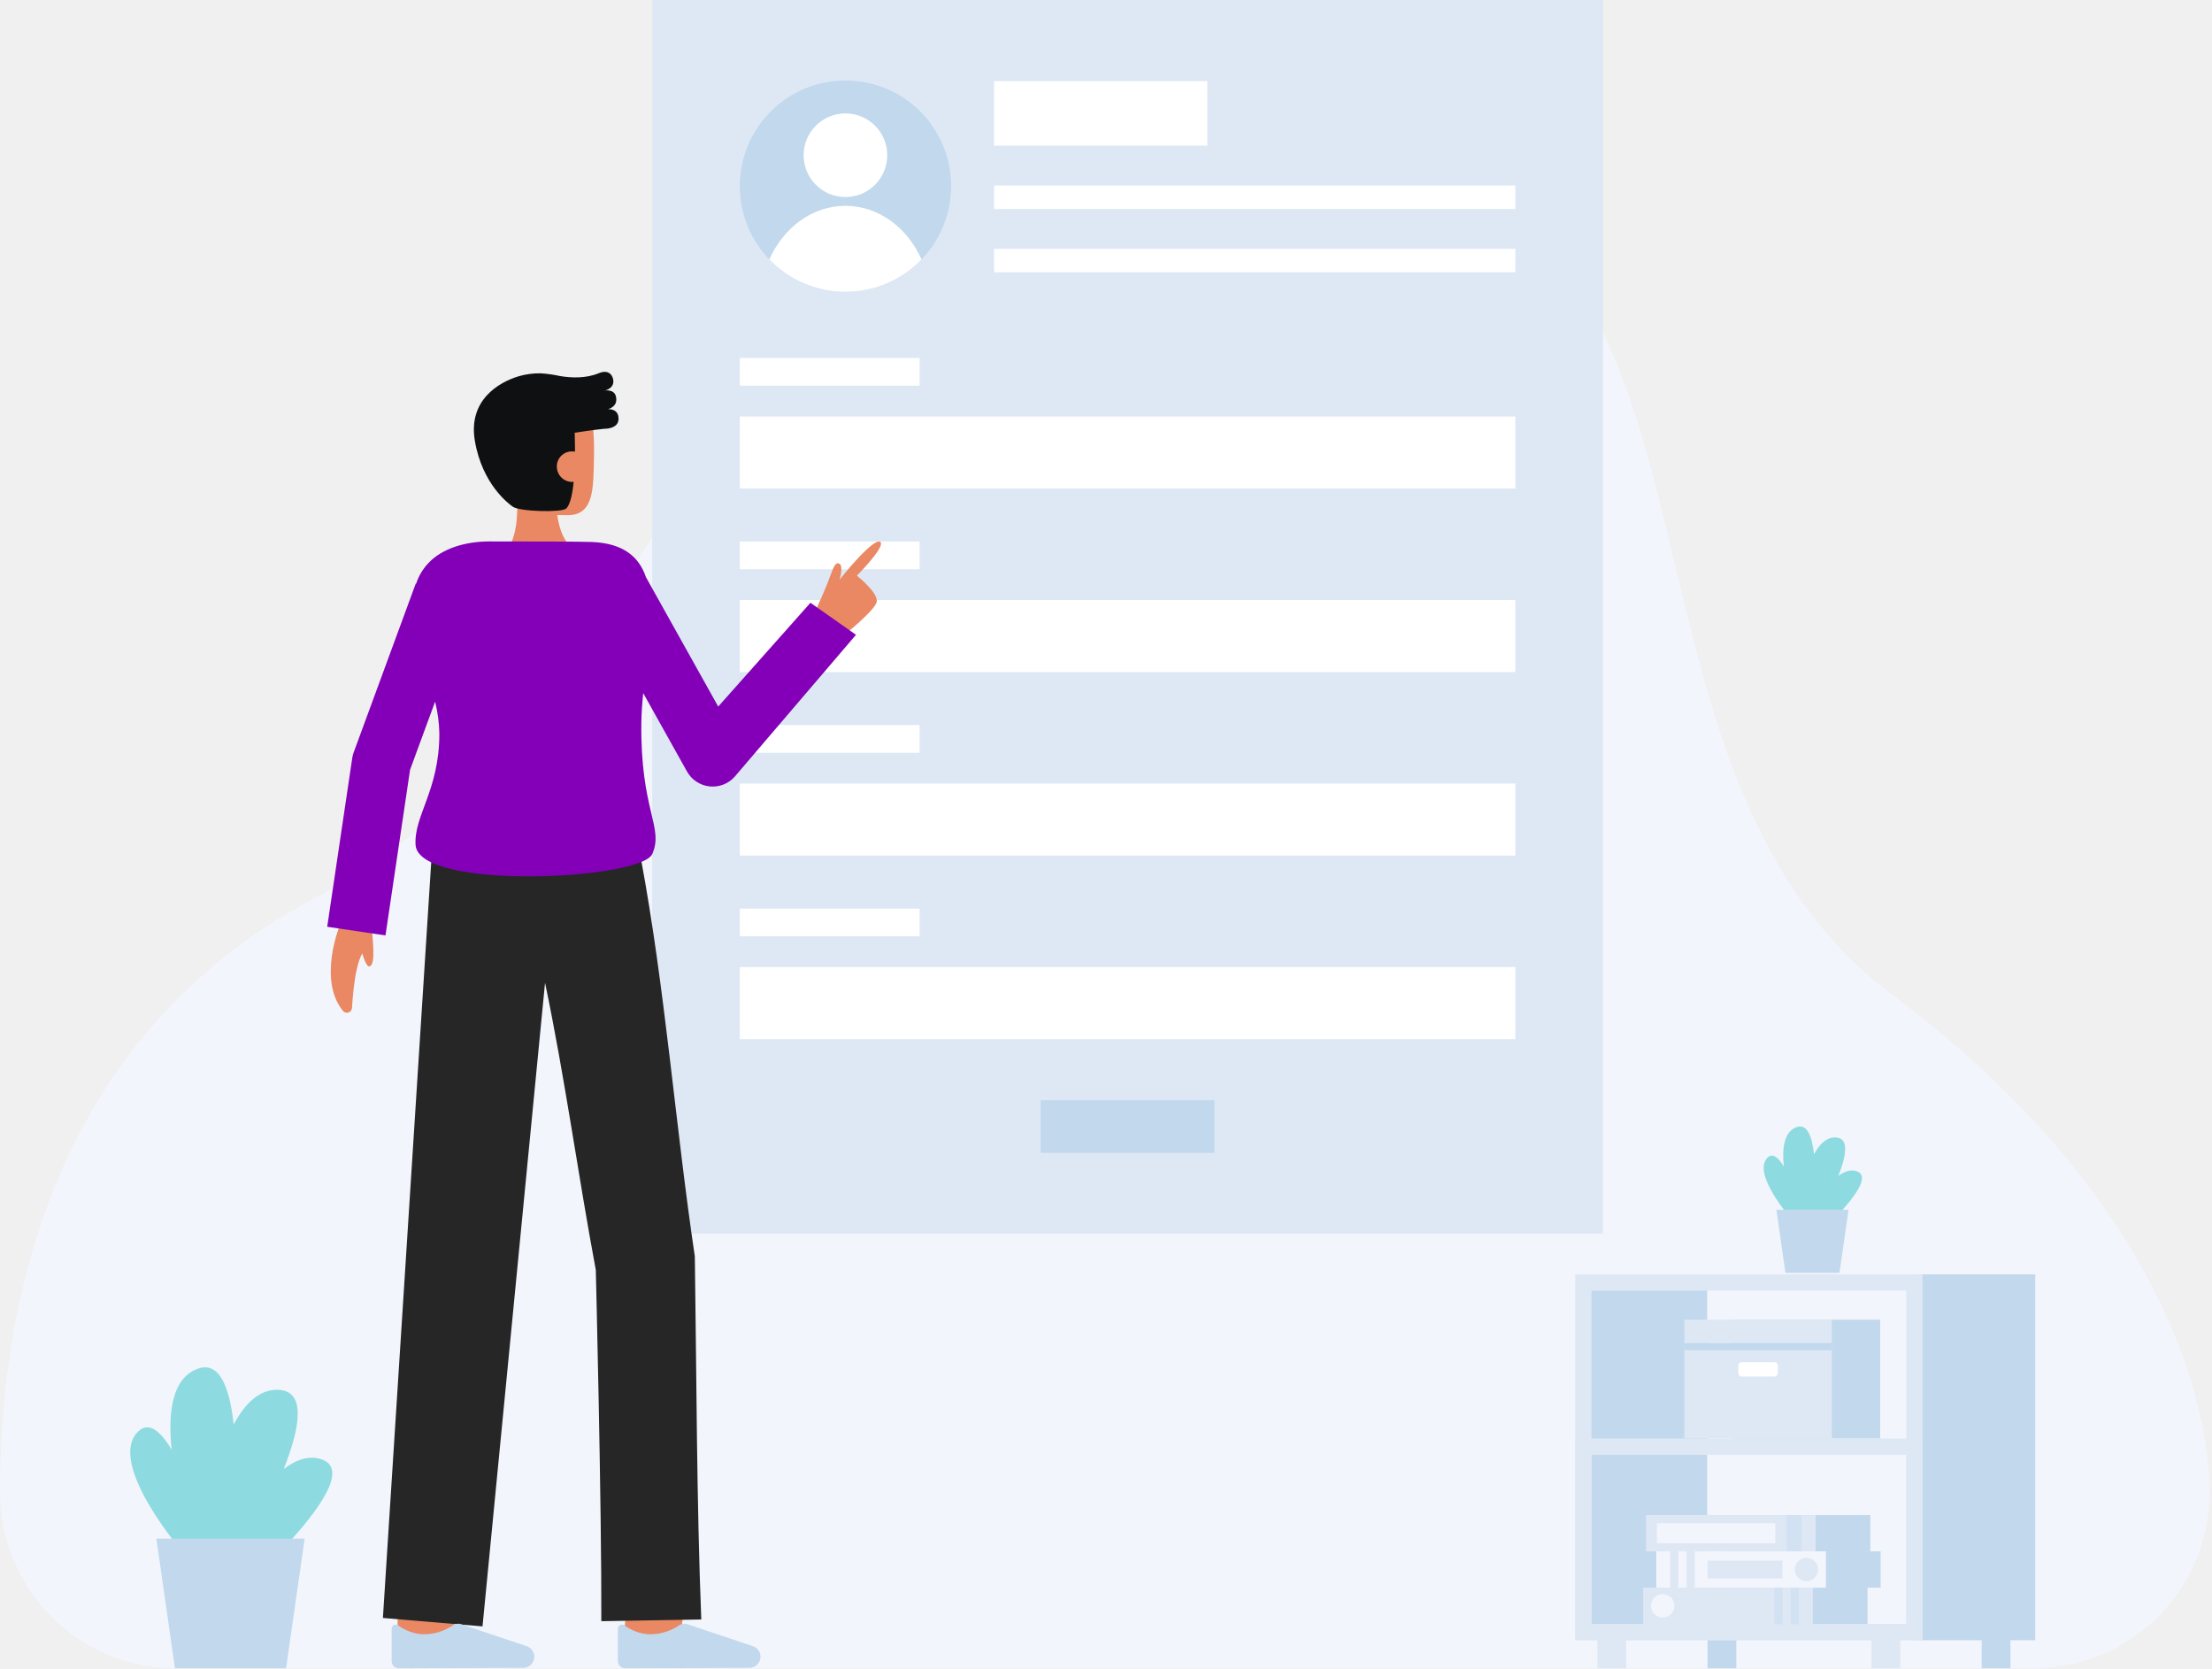
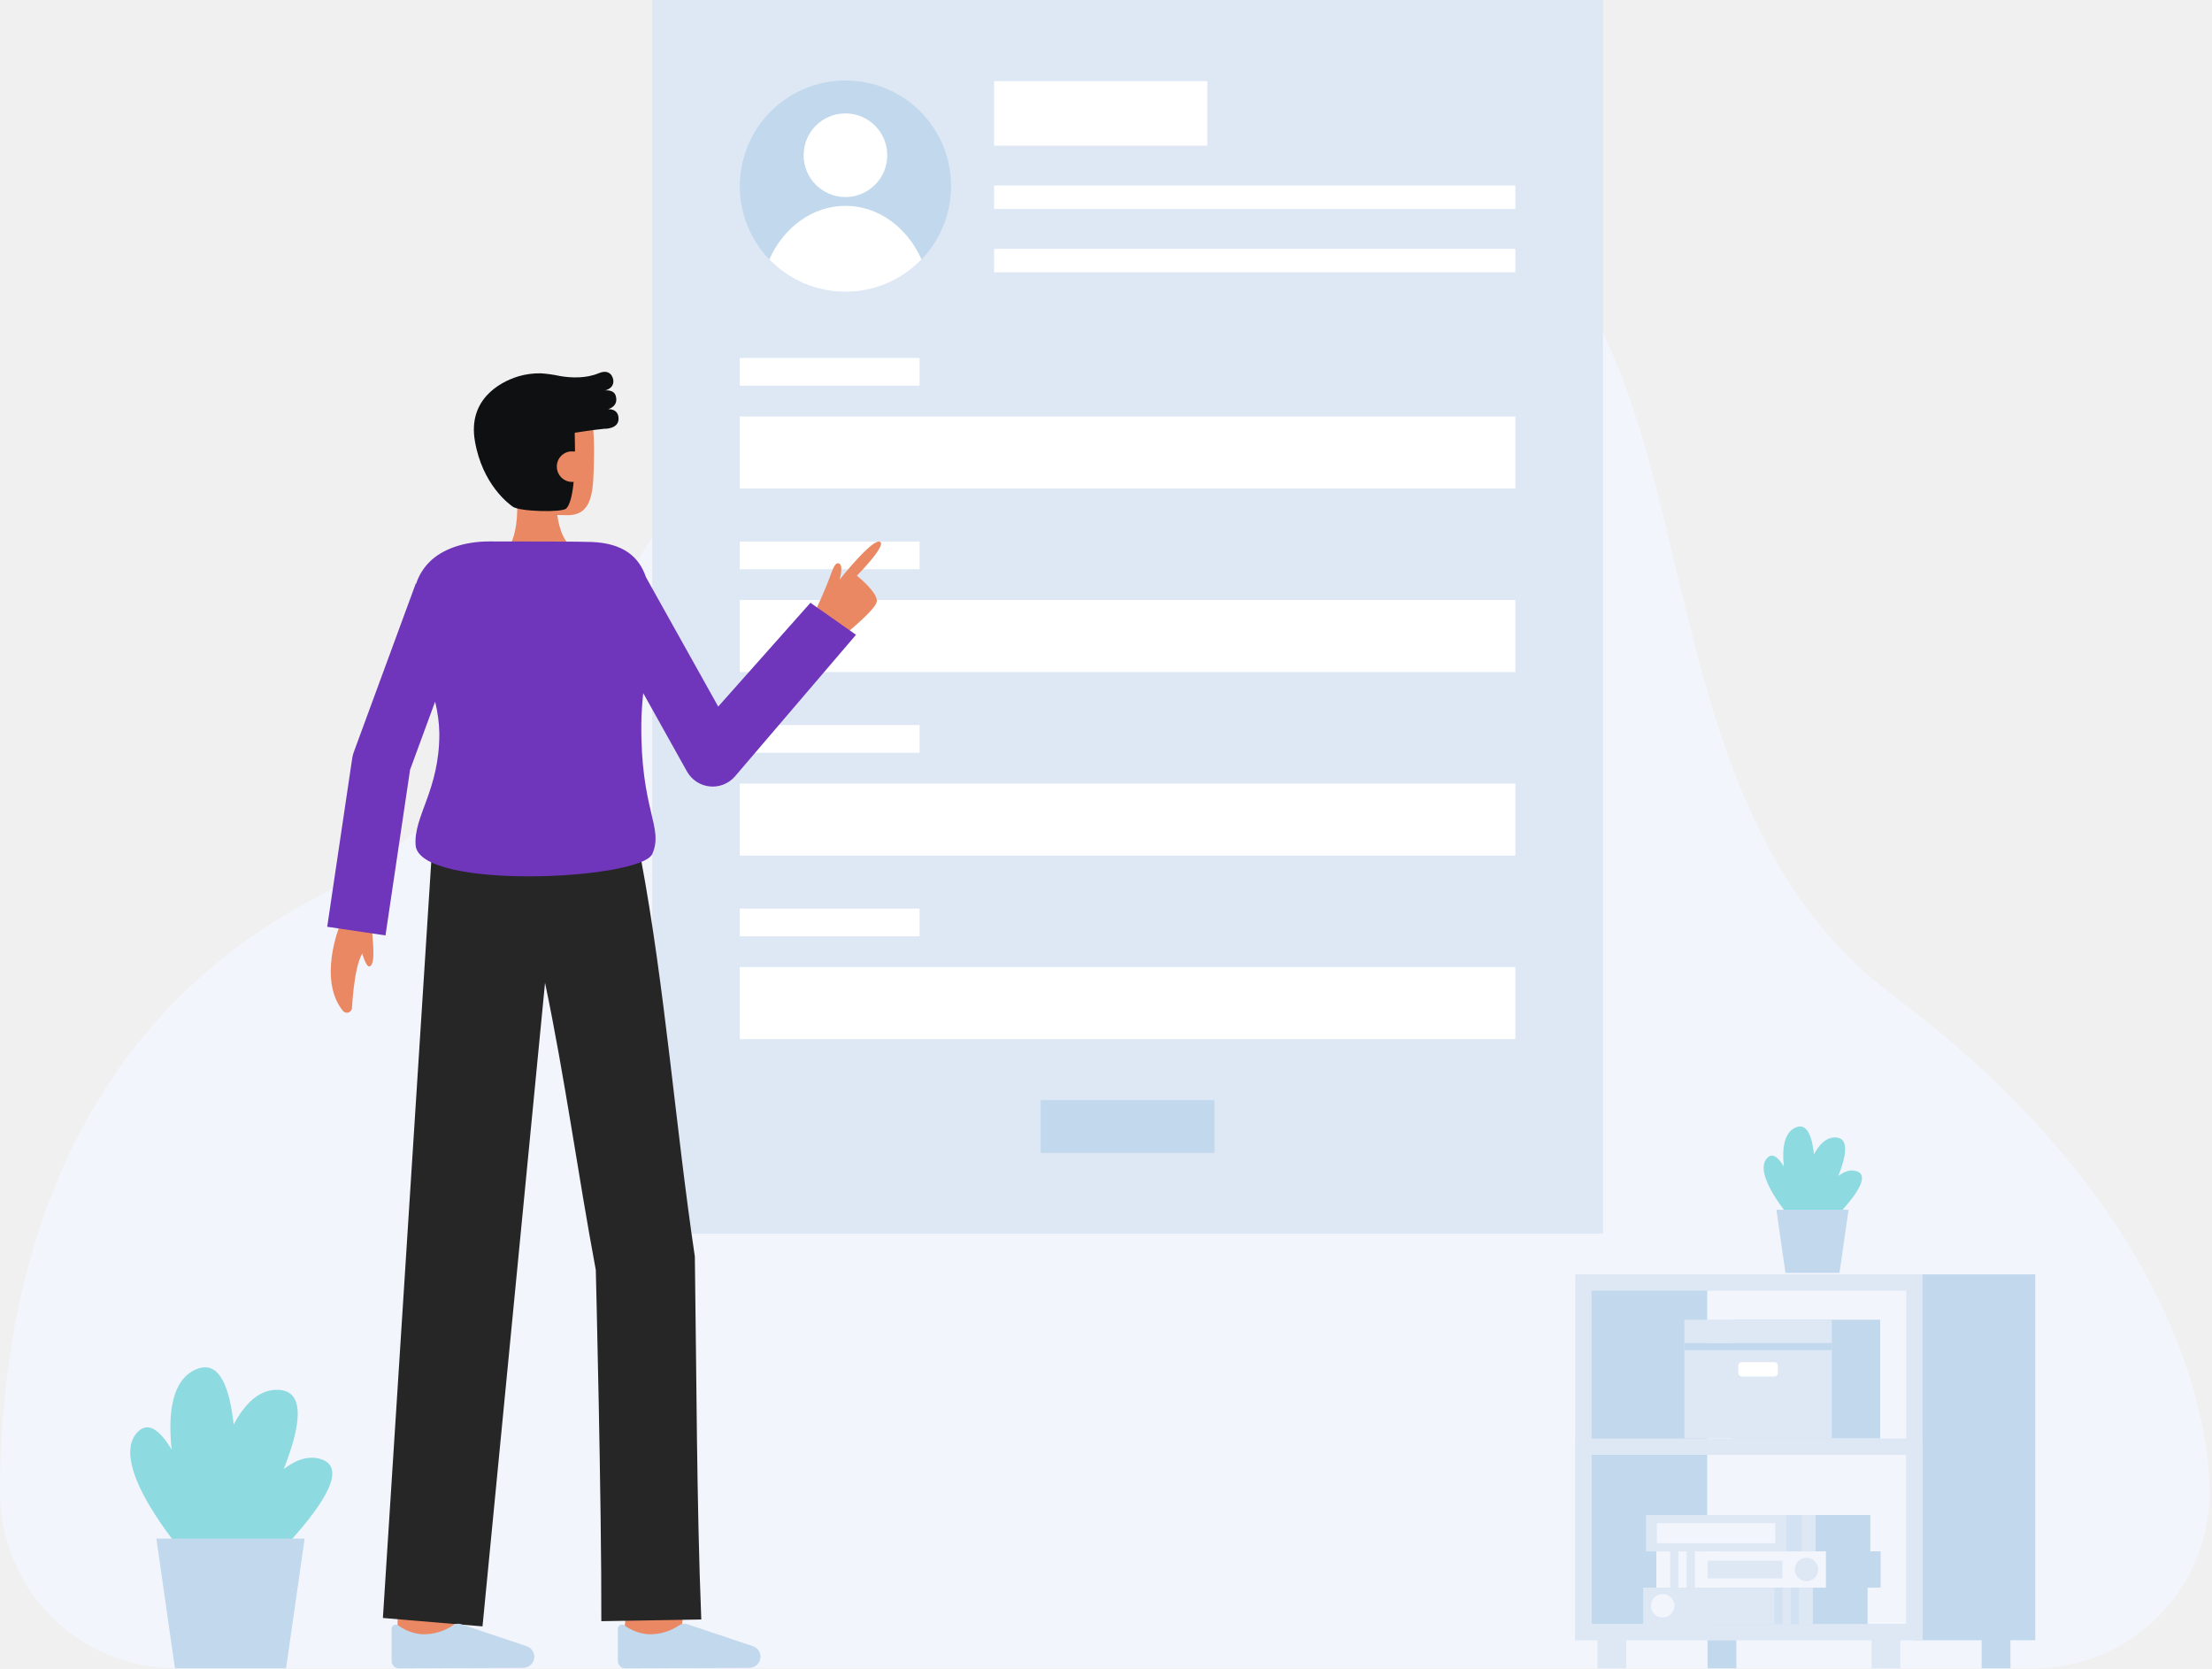
<svg xmlns="http://www.w3.org/2000/svg" width="887" height="669" viewBox="0 0 887 669" fill="none">
  <g clip-path="url(#clip0_1057_6100)">
    <path d="M815.411 668.88C824.95 668.88 834.391 666.948 843.163 663.2C851.936 659.452 859.858 653.966 866.452 647.073C873.047 640.18 878.177 632.022 881.533 623.093C884.889 614.163 886.401 604.646 885.979 595.116C883.655 542.554 850.25 467.223 759.2 399.188C632.861 304.79 709.11 83.774 543.271 61.266C270.684 24.271 294.944 271.689 126.628 359.9C19.487 416.048 0.007 525.911 0 598.354C0.017 617.072 7.468 635.017 20.714 648.243C33.96 661.469 51.917 668.892 70.635 668.88H815.411Z" fill="#F3F5FD" />
    <path d="M261.519 494.601L642.789 494.601L642.789 6.10352e-05L261.519 6.10352e-05L261.519 494.601Z" fill="#DEE8F5" />
    <path d="M381.37 74.639C381.37 83.016 378.886 91.205 374.232 98.17C369.578 105.135 362.963 110.564 355.224 113.77C347.484 116.976 338.968 117.814 330.752 116.18C322.536 114.546 314.989 110.512 309.066 104.589C303.142 98.665 299.108 91.118 297.474 82.902C295.84 74.686 296.678 66.17 299.884 58.431C303.09 50.691 308.519 44.076 315.484 39.422C322.449 34.768 330.638 32.284 339.015 32.284C344.582 32.267 350.097 33.351 355.244 35.474C360.39 37.596 365.066 40.715 369.002 44.652C372.939 48.588 376.058 53.264 378.18 58.41C380.303 63.557 381.387 69.072 381.37 74.639V74.639Z" fill="#C1D8ED" />
    <path d="M339.015 79.003C348.276 79.003 355.783 71.496 355.783 62.235C355.783 52.974 348.276 45.467 339.015 45.467C329.754 45.467 322.247 52.974 322.247 62.235C322.247 71.496 329.754 79.003 339.015 79.003Z" fill="white" />
    <path d="M369.537 104.008C365.585 108.114 360.845 111.381 355.6 113.612C350.356 115.844 344.715 116.994 339.016 116.994C333.316 116.994 327.675 115.844 322.431 113.612C317.186 111.381 312.446 108.114 308.494 104.008C314.205 91.245 325.734 82.522 339.015 82.522C352.296 82.522 363.826 91.245 369.537 104.008Z" fill="white" />
    <path d="M484.139 32.547H398.629V58.388H484.139V32.547Z" fill="white" />
    <path d="M607.646 74.372H398.629V83.774H607.646V74.372Z" fill="white" />
    <path d="M607.646 99.758H398.629V109.16H607.646V99.758Z" fill="white" />
    <path d="M368.751 143.531H296.661V154.635H368.751V143.531Z" fill="white" />
    <path d="M607.647 166.983H296.661V195.859H607.647V166.983Z" fill="white" />
    <path d="M368.751 217.115H296.661V228.219H368.751V217.115Z" fill="white" />
    <path d="M607.647 240.567H296.661V269.443H607.647V240.567Z" fill="white" />
    <path d="M368.751 290.699H296.661V301.803H368.751V290.699Z" fill="white" />
    <path d="M607.647 314.151H296.661V343.027H607.647V314.151Z" fill="white" />
    <path d="M368.751 364.282H296.661V375.386H368.751V364.282Z" fill="white" />
    <path d="M607.647 387.735H296.661V416.611H607.647V387.735Z" fill="white" />
    <path d="M486.979 441.07H417.327V462.2H486.979V441.07Z" fill="#C1D8ED" />
    <path d="M201.165 222.756C201.165 222.756 208.897 218.656 207.171 197.6L223.147 194.637C223.147 194.637 221.352 213.516 229.435 219.51L201.165 222.756Z" fill="#E98862" />
    <path d="M198.106 189.435C199.212 195.823 202.698 201.873 208.333 203.935C215.023 206.385 219.978 206.551 227.691 206.551C238.216 206.551 237.868 195.574 238.164 184.513C238.464 173.407 237.577 161.494 233.417 157.624C225.117 149.9 200.744 154.792 197.78 167.712C196.247 174.4 197.053 183.354 198.106 189.435Z" fill="#E98862" />
    <path d="M243.805 164.046C243.805 164.046 248.115 163.083 246.935 158.785C246.153 155.934 242.501 156.567 242.501 156.567C242.501 156.567 245.959 155.934 245.959 152.915C245.959 151.015 244.497 147.791 240.088 149.633C234.914 151.794 229.014 151.516 224.527 150.762C221.989 150.206 219.413 149.843 216.82 149.674H216.806C213.825 149.622 210.854 150.019 207.992 150.853C199.972 153.253 187.648 160.474 190.415 176.746C193.406 194.332 204.115 202.06 205.589 203.13C208.359 205.144 225.389 205.552 227.077 203.865C229.603 201.339 230.977 191.183 230.464 173.491C237.444 172.386 242.239 171.915 242.239 171.915C242.239 171.915 248.039 172.133 248.039 167.893C248.039 163.653 243.805 164.046 243.805 164.046Z" fill="#0F1011" />
    <path d="M235.557 186.611C235.679 188.229 235.156 189.83 234.102 191.063C233.048 192.297 231.549 193.064 229.931 193.196C228.314 193.328 226.71 192.815 225.47 191.768C224.23 190.722 223.454 189.227 223.312 187.611C223.232 186.804 223.315 185.99 223.557 185.216C223.798 184.442 224.193 183.725 224.717 183.106C225.242 182.488 225.885 181.982 226.61 181.618C227.334 181.253 228.124 181.039 228.933 180.986C233.311 180.848 235.279 183.229 235.557 186.611Z" fill="#E98862" />
    <path d="M272.815 657.164L250.222 654.479C251.239 645.927 252.386 635.656 252.466 633.972C252.466 634.078 252.466 634.172 252.466 634.237H275.218C275.213 634.919 275.213 636.994 272.815 657.164Z" fill="#E98862" />
    <path d="M182.159 659.884L159.407 659.81C159.407 659.81 159.483 636.318 159.483 634.237H182.235C182.235 636.324 182.159 659.884 182.159 659.884Z" fill="#E98862" />
    <path d="M281.21 649.3C279.326 602.237 279.317 550.9 278.626 503.752C270.926 452.167 266.641 395.634 257.026 344.418L256.737 344.503L255.89 338.728L173.466 337.139L153.543 648.689L193.487 652.064L218.558 394.011C226.523 432.056 231.866 471.506 238.914 509.17C238.914 509.17 241.286 603.597 241.127 649.981L281.21 649.3Z" fill="#262626" />
    <path d="M209.816 668.684C210.4 668.682 210.979 668.564 211.518 668.338C212.057 668.112 212.546 667.783 212.957 667.368C213.369 666.953 213.694 666.461 213.916 665.92C214.137 665.379 214.25 664.799 214.247 664.215C214.247 664.105 214.242 663.994 214.233 663.884C214.167 663.038 213.861 662.229 213.351 661.552C212.84 660.874 212.147 660.357 211.352 660.06L184.871 651.191C184.358 651.021 183.814 650.964 183.277 651.024C182.74 651.084 182.222 651.259 181.759 651.537C178.118 654.064 173.763 655.355 169.334 655.222C165.884 654.977 162.573 653.767 159.778 651.731C159.532 651.53 159.234 651.402 158.919 651.364C158.604 651.325 158.284 651.377 157.997 651.514C157.71 651.65 157.468 651.865 157.298 652.133C157.129 652.402 157.039 652.713 157.04 653.031V665.98C157.04 666.749 157.345 667.487 157.889 668.031C158.433 668.575 159.171 668.88 159.94 668.88H159.953L209.816 668.684Z" fill="#C1D8ED" />
    <path d="M300.535 668.684C301.119 668.682 301.698 668.564 302.237 668.338C302.776 668.112 303.265 667.783 303.676 667.368C304.088 666.953 304.413 666.461 304.635 665.92C304.856 665.379 304.969 664.799 304.966 664.215C304.966 664.105 304.966 663.994 304.952 663.884C304.886 663.038 304.58 662.229 304.07 661.552C303.559 660.874 302.866 660.357 302.071 660.06L275.59 651.191C275.077 651.021 274.533 650.964 273.996 651.024C273.459 651.084 272.941 651.259 272.478 651.537C268.837 654.064 264.482 655.355 260.053 655.222C256.603 654.977 253.292 653.767 250.497 651.731C250.251 651.53 249.953 651.402 249.638 651.364C249.323 651.325 249.003 651.377 248.716 651.514C248.429 651.65 248.187 651.865 248.017 652.133C247.848 652.402 247.758 652.713 247.759 653.031V665.98C247.759 666.749 248.064 667.487 248.608 668.031C249.152 668.575 249.89 668.88 250.659 668.88H250.672L300.535 668.684Z" fill="#C1D8ED" />
    <path d="M149.21 372.678C149.21 375.907 150.91 386.701 148.173 387.472C146.529 387.934 144.587 379.89 144.587 379.89" fill="#E98862" />
    <path d="M136.263 370.983C136.263 370.983 127.31 392.775 137.522 405.295C137.782 405.614 138.133 405.847 138.528 405.963C138.922 406.079 139.343 406.074 139.735 405.947C140.126 405.82 140.471 405.579 140.723 405.253C140.975 404.928 141.122 404.534 141.147 404.123C141.647 395.682 143.347 378.344 148.911 380.369V366.757" fill="#E98862" />
    <path d="M338.15 254.879C338.15 254.879 350.65 244.947 351.539 241.379C352.428 237.811 343.617 230.795 343.617 230.795C343.617 230.795 355.327 218.995 352.992 217.28C350.236 215.26 336.648 232.428 336.648 232.428C336.648 232.428 338.569 226.251 336.176 225.846C335.193 225.68 334.414 226.646 332.876 231.016C331.123 235.997 327.619 243.493 327.619 243.493L338.15 254.879Z" fill="#E98862" />
-     <path d="M324.986 241.673L288 283.285L259.034 231.435C256.282 223.297 250.057 217.835 237.378 217.297C233.029 217.11 211.803 217.077 196.263 217.077C185.822 217.077 177.251 220.277 172.302 225.23C169.809 227.687 167.944 230.707 166.863 234.036L166.714 233.981L141.845 301.6C141.565 302.358 141.364 303.143 141.245 303.943L131.21 371.568L154.577 375.036L164.436 308.616L174.478 281.308C175.523 285.505 176.094 289.807 176.178 294.131C176.178 316.888 165.889 327.087 166.642 338.764C167.835 357.123 257.031 352.785 261.576 342.357C266.255 331.602 256.758 324.977 257.176 289.8C257.221 285.973 257.517 281.968 257.924 277.891L275.476 309.31C276.395 310.955 277.695 312.357 279.266 313.397C280.837 314.438 282.635 315.088 284.508 315.292C286.382 315.496 288.277 315.249 290.036 314.571C291.794 313.893 293.365 312.805 294.617 311.396L343.245 254.512L324.986 241.673Z" fill="rgb(131, 0, 184)" />
+     <path d="M324.986 241.673L288 283.285L259.034 231.435C256.282 223.297 250.057 217.835 237.378 217.297C233.029 217.11 211.803 217.077 196.263 217.077C185.822 217.077 177.251 220.277 172.302 225.23C169.809 227.687 167.944 230.707 166.863 234.036L166.714 233.981L141.845 301.6C141.565 302.358 141.364 303.143 141.245 303.943L131.21 371.568L154.577 375.036L164.436 308.616L174.478 281.308C175.523 285.505 176.094 289.807 176.178 294.131C176.178 316.888 165.889 327.087 166.642 338.764C167.835 357.123 257.031 352.785 261.576 342.357C266.255 331.602 256.758 324.977 257.176 289.8C257.221 285.973 257.517 281.968 257.924 277.891L275.476 309.31C276.395 310.955 277.695 312.357 279.266 313.397C280.837 314.438 282.635 315.088 284.508 315.292C286.382 315.496 288.277 315.249 290.036 314.571C291.794 313.893 293.365 312.805 294.617 311.396L343.245 254.512L324.986 241.673Z" fill="rgb(111, 53, 186)" />
    <path d="M128.821 585.041C123.821 583.404 118.69 585.241 113.78 588.976C120.247 572.646 122.916 557.895 111.86 557.231C104.124 556.766 98.198 562.701 93.696 571.139C92.113 556.303 88.028 545.239 78.878 548.907C68.832 552.935 67.303 566.737 68.827 581.179C64.402 573.802 59.636 569.689 55.309 574.016C42.396 586.929 74.092 623.316 74.092 623.316H81.964L86.456 628.193C85.547 630.116 85.049 631.261 85.049 631.261L90.755 642.873C90.755 642.873 149.573 591.834 128.821 585.041Z" fill="#8DDBE0" />
    <path d="M114.708 668.88H70.158L62.701 616.873H122.165L114.708 668.88Z" fill="#C1D8ED" />
    <path d="M744.491 469.558C742.058 468.758 739.562 469.658 737.173 471.472C740.319 463.528 741.618 456.352 736.239 456.029C732.475 455.803 729.592 458.691 727.402 462.795C726.632 455.578 724.645 450.195 720.193 451.979C715.306 453.939 714.562 460.654 715.303 467.679C713.148 464.091 710.832 462.09 708.727 464.193C702.445 470.475 717.865 488.18 717.865 488.18H721.694L723.88 490.552C723.437 491.487 723.195 492.045 723.195 492.045L725.971 497.693C725.971 497.693 754.589 472.863 744.491 469.558Z" fill="#8DDBE0" />
    <path d="M737.627 510.345H715.954L712.326 485.044H741.255L737.627 510.345Z" fill="#C1D8ED" />
    <path d="M696.265 656.145H684.712V668.88H696.265V656.145Z" fill="#C1D8ED" />
    <path d="M806.181 656.145H794.628V668.88H806.181V656.145Z" fill="#C1D8ED" />
    <path d="M816.127 510.939H767.654V657.621H816.127V510.939Z" fill="#C1D8ED" />
    <path d="M684.564 514.188H634.925V656.145H684.564V514.188Z" fill="#C1D8ED" />
    <path d="M770.919 657.621H631.66V510.939H770.919V657.621ZM638.19 651.091H764.39V517.469H638.19V651.091Z" fill="#DEE8F5" />
    <path d="M770.919 657.621H631.66V576.75H770.919V657.621ZM638.19 651.091H764.39V583.28H638.19V651.091Z" fill="#DEE8F5" />
    <path d="M694.79 529.104V538.445V576.697H753.947V538.445V529.104H694.79Z" fill="#C1D8ED" />
    <path d="M734.557 538.445H675.4V576.697H734.557V538.445Z" fill="#DEE8F5" />
    <path d="M734.557 538.445H675.4V541.312H734.557V538.445Z" fill="#C1D8ED" />
    <path d="M675.401 538.445H734.558V529.104H675.401V538.445Z" fill="#DEE8F5" />
    <path d="M711.535 546.127H698.423C697.67 546.127 697.06 546.737 697.06 547.49V550.508C697.06 551.261 697.67 551.871 698.423 551.871H711.535C712.288 551.871 712.898 551.261 712.898 550.508V547.49C712.898 546.737 712.288 546.127 711.535 546.127Z" fill="white" />
    <path d="M652.108 656.145H640.555V668.88H652.108V656.145Z" fill="#DEE8F5" />
    <path d="M762.024 656.145H750.471V668.88H762.024V656.145Z" fill="#DEE8F5" />
    <path d="M748.882 636.528H684.568V651.091H748.882V636.528Z" fill="#C1D8ED" />
    <path d="M749.987 607.435H685.673V621.998H749.987V607.435Z" fill="#C1D8ED" />
    <path d="M726.935 636.528H658.923V651.091H726.935V636.528Z" fill="#DEE8F5" />
    <g opacity="0.62">
      <path opacity="0.62" d="M721.384 636.528H718.083V651.091H721.384V636.528Z" fill="#C1D8ED" />
    </g>
    <g opacity="0.62">
      <path opacity="0.62" d="M714.781 636.528H711.48V651.091H714.781V636.528Z" fill="#C1D8ED" />
    </g>
    <path d="M666.721 648.506C669.315 648.506 671.417 646.404 671.417 643.81C671.417 641.216 669.315 639.114 666.721 639.114C664.127 639.114 662.025 641.216 662.025 643.81C662.025 646.404 664.127 648.506 666.721 648.506Z" fill="#F3F5FD" />
    <path d="M728.04 607.435H660.028V621.998H728.04V607.435Z" fill="#DEE8F5" />
    <path d="M711.869 610.715H664.408V618.718H711.869V610.715Z" fill="#F3F5FD" />
    <g opacity="0.62">
      <path opacity="0.62" d="M722.489 607.435H716.242V621.998H722.489V607.435Z" fill="#C1D8ED" />
    </g>
    <path d="M689.814 636.544H754.128V621.981H689.814V636.544Z" fill="#C1D8ED" />
    <path d="M664.169 636.544H732.181V621.981H664.169V636.544Z" fill="#F3F5FD" />
    <path d="M669.72 636.544H673.021V621.981H669.72V636.544Z" fill="#DEE8F5" />
    <path d="M676.323 636.544H679.624V621.981H676.323V636.544Z" fill="#DEE8F5" />
    <path d="M724.384 633.959C726.978 633.959 729.08 631.856 729.08 629.263C729.08 626.669 726.978 624.567 724.384 624.567C721.79 624.567 719.688 626.669 719.688 629.263C719.688 631.856 721.79 633.959 724.384 633.959Z" fill="#DEE8F5" />
    <path d="M714.735 625.693H684.712V632.832H714.735V625.693Z" fill="#DEE8F5" />
  </g>
  <defs>
    <clipPath id="clip0_1057_6100">
      <rect width="886.05" height="668.88" fill="white" />
    </clipPath>
  </defs>
</svg>
